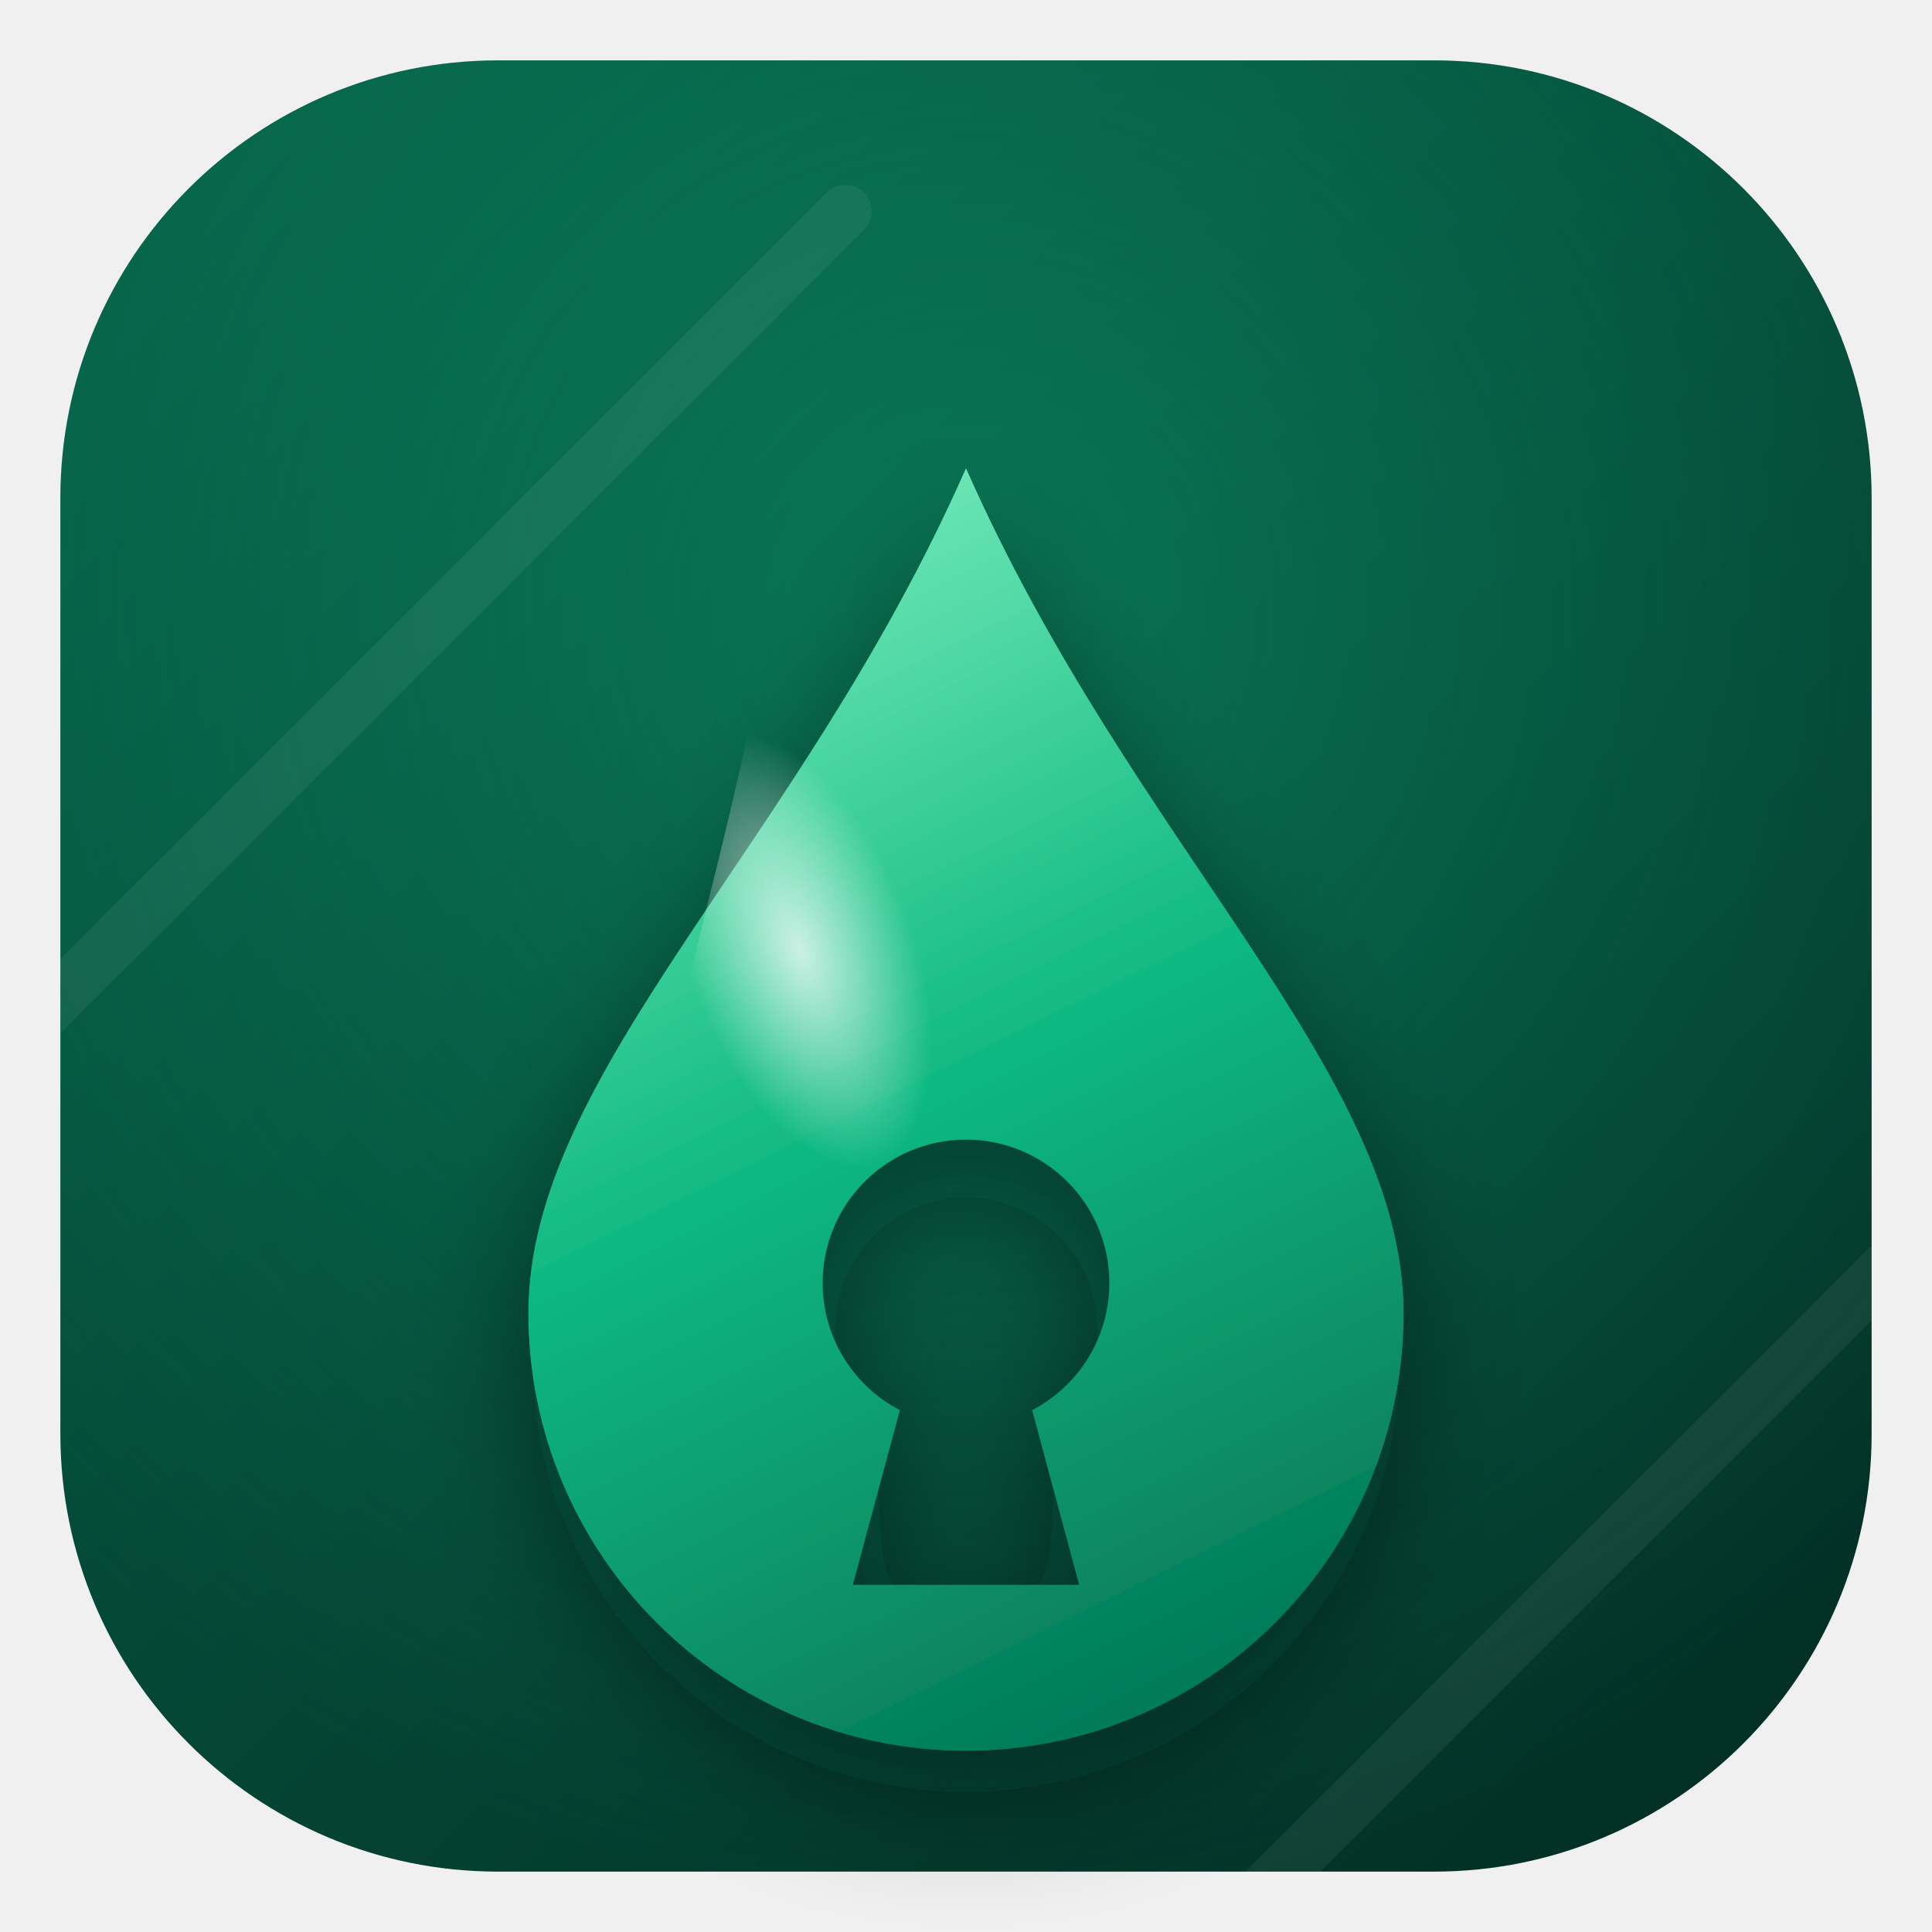
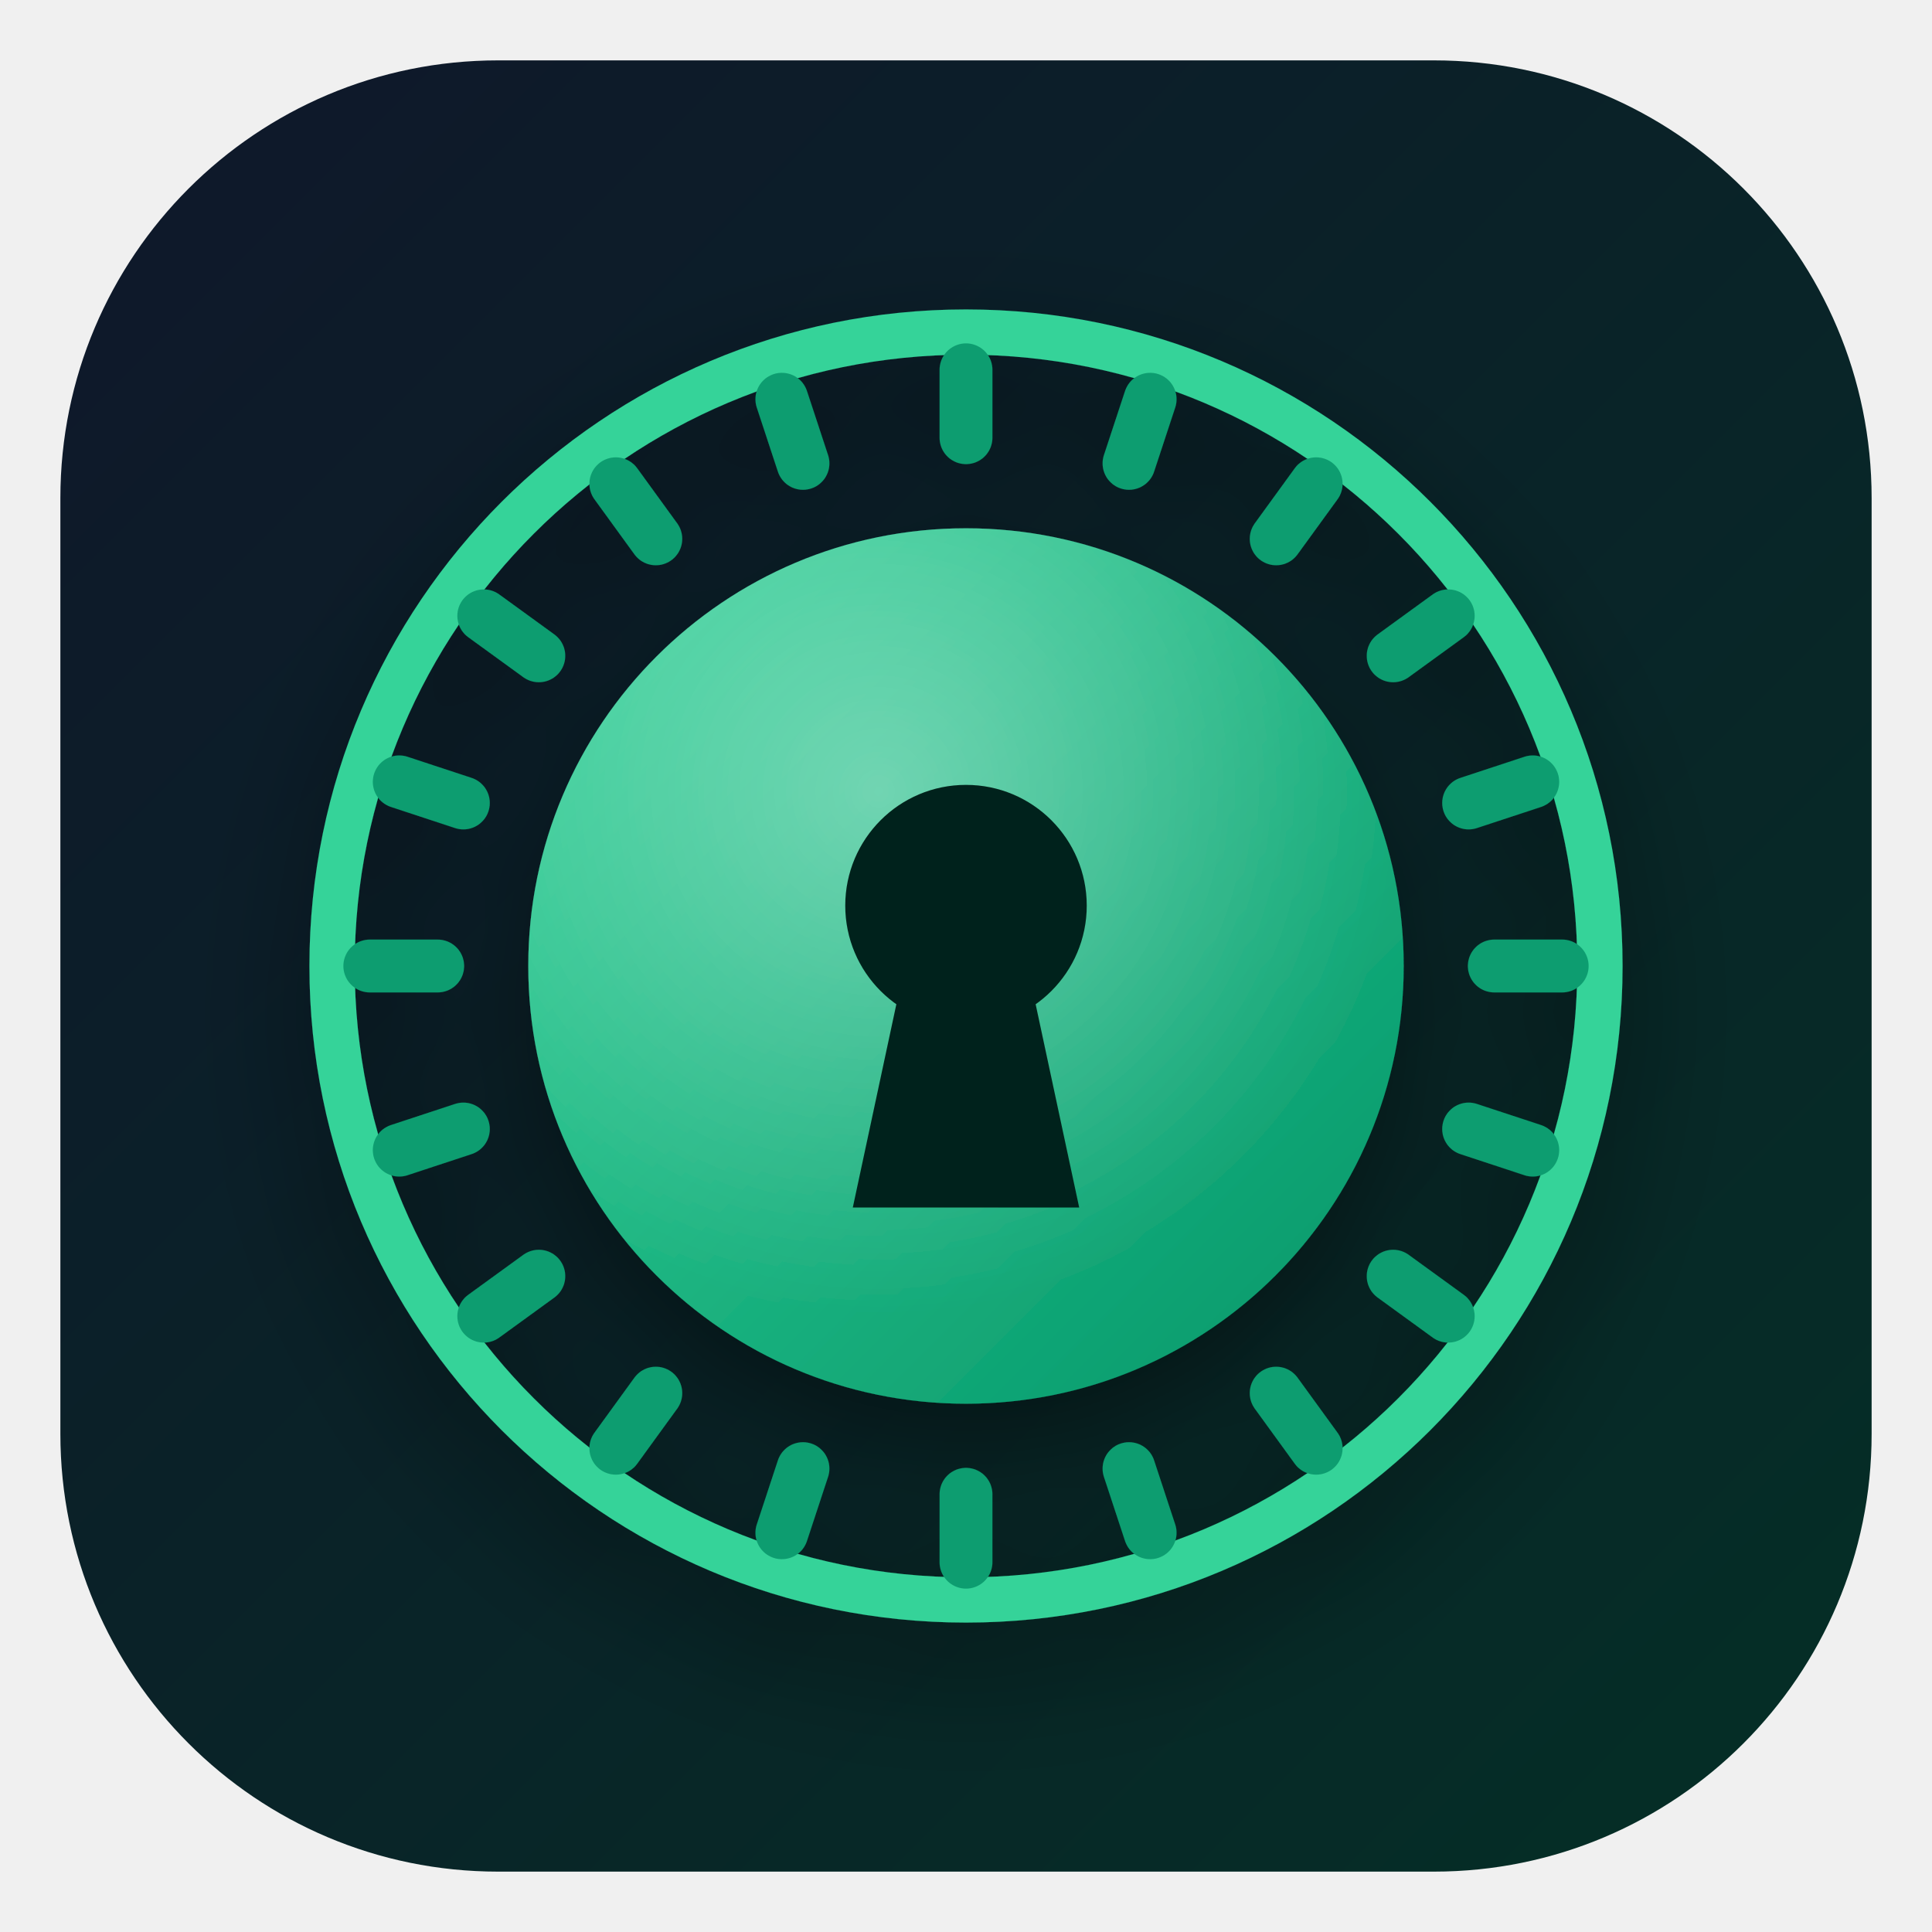
<svg xmlns="http://www.w3.org/2000/svg" width="256" height="256" viewBox="0 0 256 256" role="img" aria-label="RayEtun Media Protection">
  <defs>
    <linearGradient id="tile" x1="0" y1="0" x2="1" y2="1">
-       <stop offset="0" stop-color="#065f46" />
-       <stop offset="1" stop-color="#022c22" />
+       <stop offset="0" stop-color="#0f172a" />
+       <stop offset="1" stop-color="#042f26" />
    </linearGradient>
-     <radialGradient id="tileGlow" cx="0.5" cy="0.30" r="0.72">
-       <stop offset="0" stop-color="#10b981" stop-opacity="0.38" />
-       <stop offset="1" stop-color="#10b981" stop-opacity="0" />
-     </radialGradient>
-     <linearGradient id="drop" x1="0.34" y1="0.04" x2="0.66" y2="1">
-       <stop offset="0" stop-color="#6ee7b7" />
-       <stop offset="0.45" stop-color="#10b981" />
-       <stop offset="1" stop-color="#047857" />
+     <linearGradient id="mark" x1="0" y1="0" x2="1" y2="1">
+       <stop offset="0" stop-color="#34d399" />
+       <stop offset="1" stop-color="#059669" />
    </linearGradient>
-     <radialGradient id="spec" cx="0.5" cy="0.5" r="0.5">
-       <stop offset="0" stop-color="#ffffff" stop-opacity="0.75" />
+     <radialGradient id="discHi" cx="0.4" cy="0.3" r="0.6">
+       <stop offset="0" stop-color="#ffffff" stop-opacity="0.35" />
      <stop offset="1" stop-color="#ffffff" stop-opacity="0" />
    </radialGradient>
-     <filter id="ds" x="-40%" y="-40%" width="180%" height="180%">
-       <feDropShadow dx="0" dy="6" stdDeviation="8" flood-color="#012019" flood-opacity="0.45" />
+     <filter id="sh" x="-40%" y="-40%" width="180%" height="180%">
+       <feDropShadow dx="0" dy="6" stdDeviation="8" flood-color="#010f0b" flood-opacity="0.45" />
    </filter>
-     <clipPath id="tileClip">
-       <rect x="8" y="8" width="240" height="240" rx="58" />
-     </clipPath>
-     <mask id="keyMask">
-       <rect x="0" y="0" width="256" height="256" fill="#000" />
-       <path d="M128 62 C150 112 186 142 186 174 A58 58 0 1 1 70 174 C70 142 106 112 128 62 Z" fill="#fff" />
-       <circle cx="128" cy="170" r="19" fill="#000" />
-       <path d="M120 184 L136 184 L143 210 L113 210 Z" fill="#000" />
-     </mask>
  </defs>
  <rect x="8" y="8" width="240" height="240" rx="58" fill="url(#tile)" />
-   <g clip-path="url(#tileClip)">
-     <rect x="8" y="8" width="240" height="240" fill="url(#tileGlow)" />
-     <g opacity="0.06" stroke="#ffffff" stroke-width="7" stroke-linecap="round">
-       <line x1="-10" y1="150" x2="112" y2="28" />
-       <line x1="146" y1="272" x2="292" y2="126" />
+   <g filter="url(#sh)">
+     <circle cx="128" cy="128" r="84" fill="none" stroke="#34d399" stroke-width="6" />
+     <g stroke="#0f9d6f" stroke-width="7" stroke-linecap="round">
+       <line x1="198" y1="128" x2="207" y2="128" />
+       <line x1="194.6" y1="149.6" x2="203.1" y2="152.4" />
+       <line x1="184.6" y1="169.1" x2="191.9" y2="174.4" />
+       <line x1="169.1" y1="184.6" x2="174.4" y2="191.9" />
+       <line x1="149.6" y1="194.6" x2="152.4" y2="203.1" />
+       <line x1="128" y1="198" x2="128" y2="207" />
+       <line x1="106.4" y1="194.6" x2="103.6" y2="203.1" />
+       <line x1="86.9" y1="184.6" x2="81.6" y2="191.9" />
+       <line x1="71.4" y1="169.1" x2="64.1" y2="174.4" />
+       <line x1="61.4" y1="149.6" x2="52.9" y2="152.4" />
+       <line x1="58" y1="128" x2="49" y2="128" />
+       <line x1="61.4" y1="106.4" x2="52.9" y2="103.6" />
+       <line x1="71.4" y1="86.9" x2="64.1" y2="81.6" />
+       <line x1="86.9" y1="71.4" x2="81.6" y2="64.1" />
+       <line x1="106.4" y1="61.4" x2="103.6" y2="52.9" />
+       <line x1="128" y1="58" x2="128" y2="49" />
+       <line x1="149.6" y1="61.4" x2="152.4" y2="52.9" />
+       <line x1="169.1" y1="71.4" x2="174.4" y2="64.1" />
+       <line x1="184.6" y1="86.9" x2="191.9" y2="81.6" />
+       <line x1="194.6" y1="106.4" x2="203.1" y2="103.6" />
    </g>
+     <circle cx="128" cy="128" r="58" fill="url(#mark)" />
+     <circle cx="128" cy="128" r="58" fill="url(#discHi)" />
+     <circle cx="128" cy="120" r="16" fill="#02241b" />
+     <path d="M119 132 L137 132 L143 160 L113 160 Z" fill="#02241b" />
  </g>
-   <g filter="url(#ds)">
-     <path d="M128 62 C150 112 186 142 186 174 A58 58 0 1 1 70 174 C70 142 106 112 128 62 Z" fill="url(#drop)" mask="url(#keyMask)" />
-   </g>
-   <ellipse cx="106" cy="126" rx="15" ry="30" transform="rotate(-20 106 126)" fill="url(#spec)" mask="url(#keyMask)" />
</svg>
